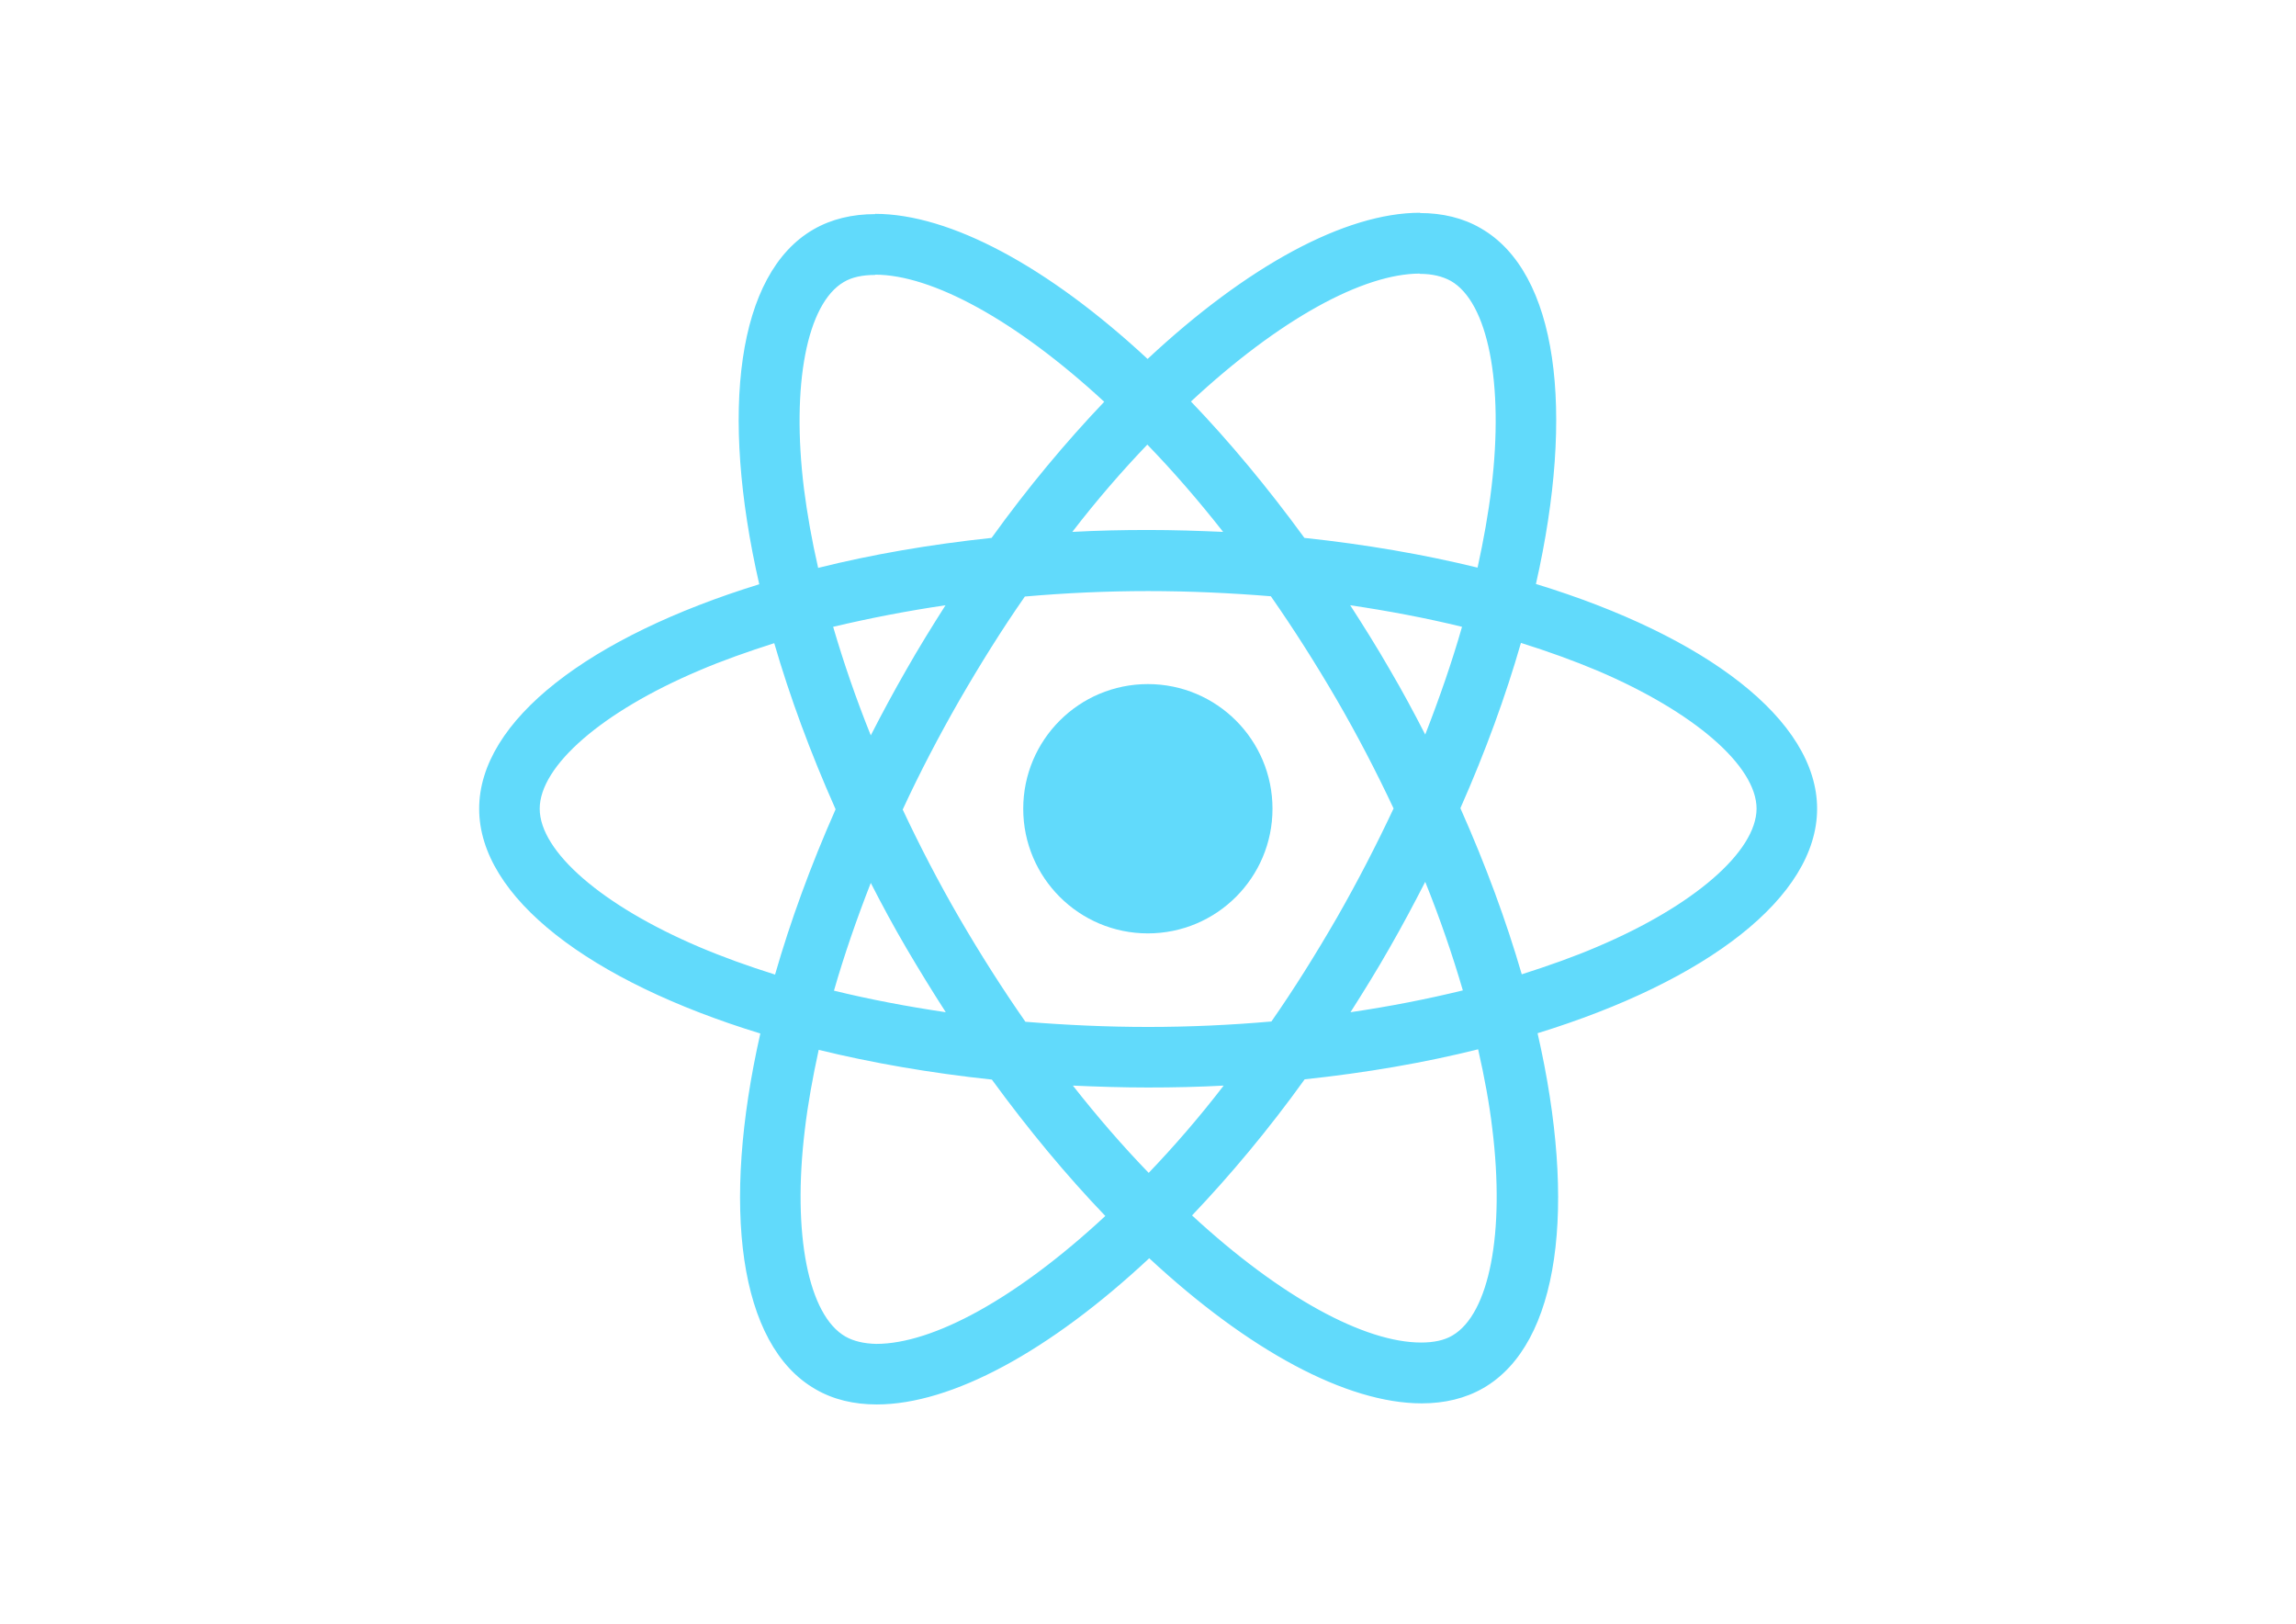
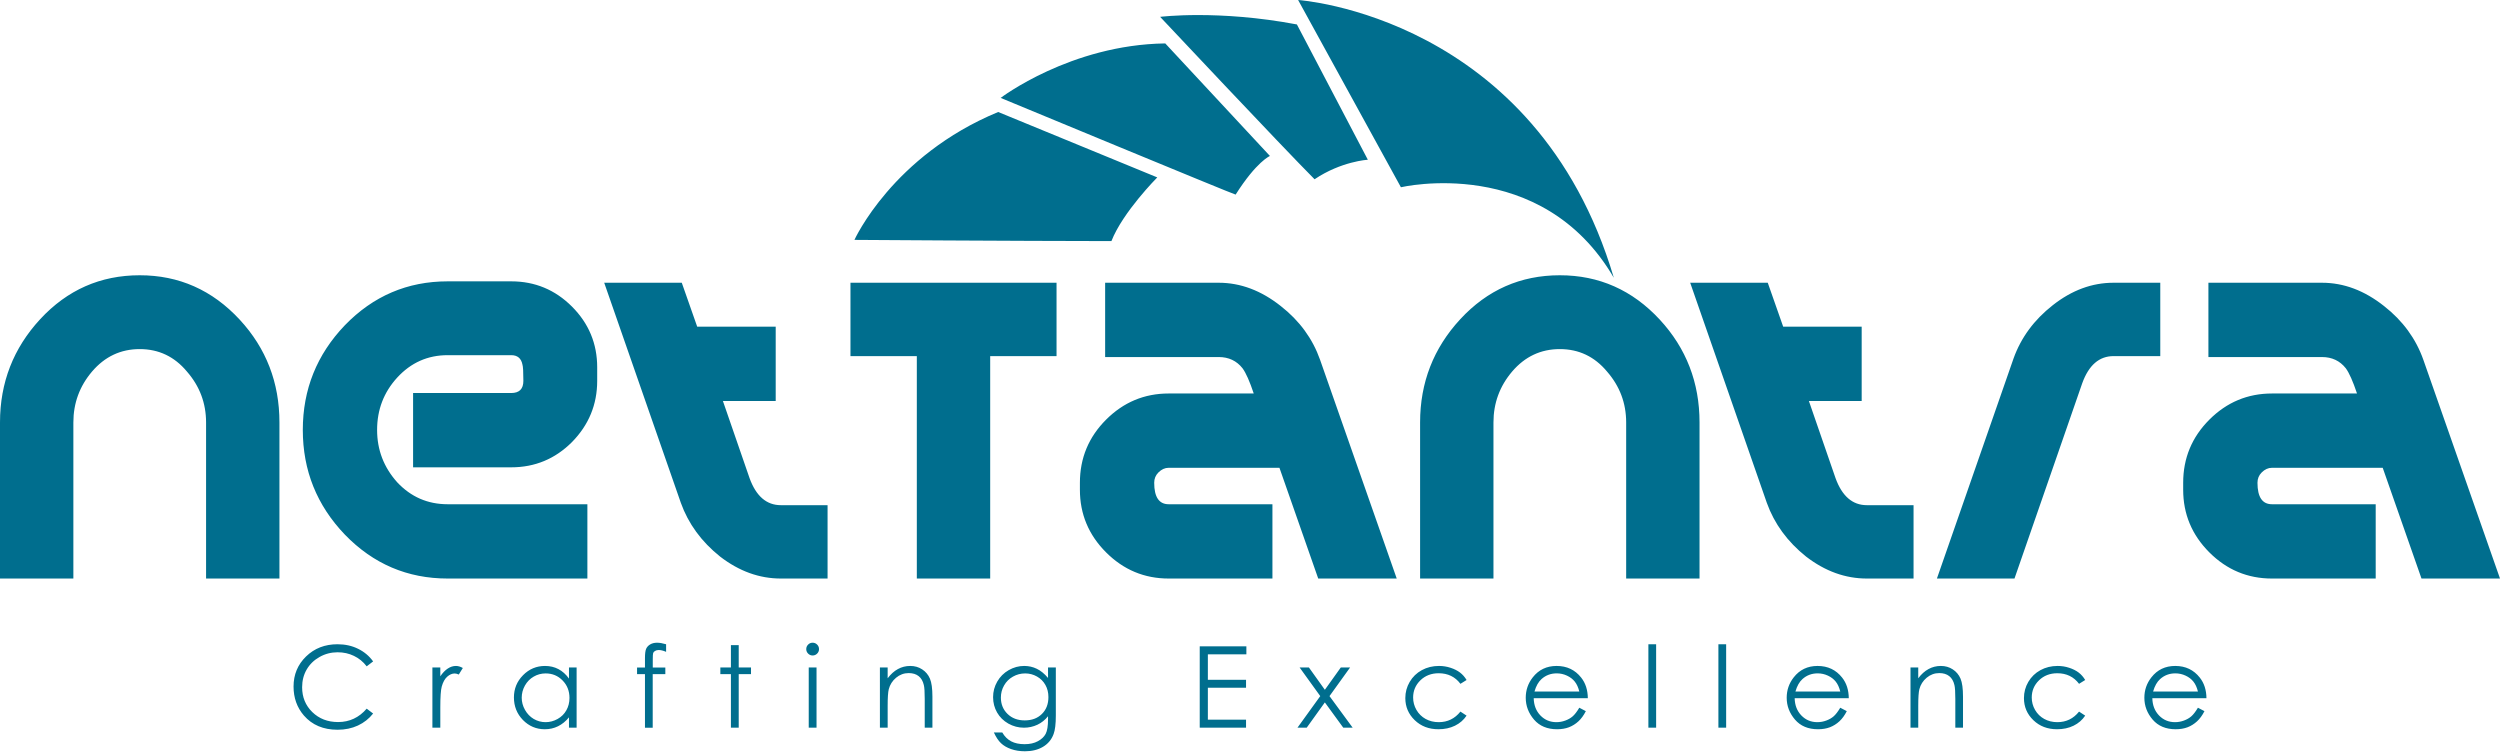
- <svg xmlns="http://www.w3.org/2000/svg" viewBox="0 0 841.9 595.3">
-   <g fill="#61DAFB">
-     <path d="M666.3 296.5c0-32.5-40.7-63.3-103.1-82.4 14.4-63.6 8-114.2-20.2-130.4-6.5-3.8-14.1-5.6-22.4-5.6v22.3c4.6 0 8.3.9 11.4 2.6 13.6 7.8 19.5 37.5 14.9 75.7-1.1 9.4-2.9 19.3-5.1 29.4-19.6-4.8-41-8.5-63.5-10.9-13.5-18.5-27.5-35.3-41.6-50 32.6-30.3 63.2-46.9 84-46.9V78c-27.5 0-63.5 19.6-99.9 53.6-36.4-33.8-72.4-53.2-99.9-53.2v22.3c20.7 0 51.4 16.5 84 46.6-14 14.7-28 31.4-41.3 49.9-22.6 2.4-44 6.1-63.6 11-2.3-10-4-19.7-5.2-29-4.7-38.2 1.1-67.9 14.6-75.8 3-1.8 6.9-2.6 11.5-2.6V78.5c-8.4 0-16 1.8-22.6 5.6-28.1 16.2-34.4 66.7-19.9 130.1-62.2 19.2-102.7 49.9-102.7 82.3 0 32.5 40.7 63.3 103.1 82.4-14.4 63.6-8 114.2 20.2 130.4 6.5 3.8 14.1 5.6 22.5 5.6 27.5 0 63.5-19.6 99.9-53.6 36.4 33.8 72.4 53.2 99.9 53.2 8.4 0 16-1.8 22.6-5.6 28.1-16.2 34.4-66.7 19.9-130.1 62-19.1 102.5-49.9 102.5-82.3zm-130.2-66.7c-3.7 12.9-8.3 26.2-13.5 39.5-4.1-8-8.4-16-13.1-24-4.6-8-9.5-15.8-14.4-23.4 14.2 2.1 27.9 4.7 41 7.9zm-45.8 106.5c-7.8 13.5-15.8 26.3-24.1 38.2-14.9 1.3-30 2-45.2 2-15.1 0-30.2-.7-45-1.9-8.3-11.9-16.4-24.6-24.2-38-7.6-13.1-14.5-26.4-20.8-39.8 6.2-13.4 13.2-26.8 20.7-39.9 7.8-13.5 15.8-26.3 24.1-38.2 14.9-1.3 30-2 45.2-2 15.1 0 30.2.7 45 1.9 8.3 11.9 16.4 24.6 24.2 38 7.6 13.1 14.5 26.4 20.8 39.8-6.3 13.4-13.2 26.8-20.7 39.9zm32.3-13c5.4 13.4 10 26.8 13.8 39.8-13.1 3.2-26.9 5.9-41.2 8 4.9-7.7 9.8-15.6 14.4-23.7 4.6-8 8.9-16.1 13-24.1zM421.2 430c-9.3-9.6-18.6-20.3-27.8-32 9 .4 18.2.7 27.5.7 9.4 0 18.7-.2 27.8-.7-9 11.7-18.3 22.4-27.5 32zm-74.4-58.9c-14.2-2.1-27.9-4.7-41-7.9 3.7-12.9 8.3-26.2 13.5-39.5 4.1 8 8.4 16 13.1 24 4.7 8 9.5 15.8 14.4 23.4zM420.7 163c9.3 9.6 18.6 20.3 27.8 32-9-.4-18.2-.7-27.5-.7-9.4 0-18.7.2-27.8.7 9-11.7 18.3-22.4 27.5-32zm-74 58.9c-4.9 7.7-9.8 15.6-14.4 23.7-4.6 8-8.9 16-13 24-5.4-13.4-10-26.8-13.8-39.8 13.1-3.1 26.9-5.8 41.2-7.9zm-90.5 125.2c-35.4-15.1-58.3-34.9-58.3-50.6 0-15.7 22.9-35.6 58.3-50.6 8.6-3.7 18-7 27.7-10.1 5.7 19.6 13.2 40 22.5 60.9-9.2 20.8-16.6 41.1-22.2 60.6-9.9-3.1-19.3-6.5-28-10.2zM310 490c-13.6-7.8-19.5-37.5-14.9-75.7 1.1-9.4 2.9-19.3 5.1-29.4 19.6 4.8 41 8.5 63.5 10.9 13.5 18.5 27.5 35.3 41.6 50-32.6 30.3-63.2 46.9-84 46.9-4.5-.1-8.3-1-11.3-2.7zm237.2-76.2c4.7 38.2-1.1 67.9-14.6 75.8-3 1.8-6.9 2.6-11.5 2.6-20.7 0-51.4-16.5-84-46.6 14-14.7 28-31.4 41.3-49.9 22.6-2.4 44-6.1 63.6-11 2.3 10.1 4.1 19.8 5.2 29.1zm38.5-66.7c-8.6 3.7-18 7-27.7 10.1-5.7-19.6-13.2-40-22.5-60.9 9.2-20.8 16.6-41.1 22.2-60.6 9.9 3.1 19.3 6.5 28.1 10.2 35.4 15.1 58.3 34.9 58.3 50.6-.1 15.7-23 35.6-58.4 50.6zM320.8 78.4z" />
-     <circle cx="420.9" cy="296.5" r="45.7" />
-     <path d="M520.5 78.1z" />
-   </g>
+ <svg xmlns="http://www.w3.org/2000/svg" id="svg2" height="240.406" width="800">
+   <defs id="defs4" />
+   <path id="path1415" style="font-style:normal;font-variant:normal;font-weight:normal;font-stretch:normal;font-size:24px;line-height:1.25;font-family:'Century Gothic';-inkscape-font-specification:'Century Gothic';text-align:center;letter-spacing:10px;word-spacing:0px;text-anchor:middle;fill:#006e8e;fill-opacity:1;stroke:none;stroke-width:1.383" d="m 703.338,226.471 2.089,1.098 q -1.027,2.019 -2.373,3.258 -1.346,1.239 -3.028,1.895 -1.682,0.637 -3.807,0.637 -4.71,0 -7.366,-3.081 -2.656,-3.099 -2.656,-6.994 0,-3.665 2.249,-6.534 2.851,-3.648 7.631,-3.648 4.922,0 7.862,3.736 2.089,2.638 2.125,6.587 h -17.317 q 0.071,3.364 2.142,5.524 2.072,2.143 5.117,2.143 1.47,0 2.851,-0.513 1.399,-0.513 2.373,-1.363 0.974,-0.85 2.107,-2.744 z m 0,-5.188 q -0.496,-1.983 -1.452,-3.169 -0.938,-1.186 -2.497,-1.912 -1.558,-0.726 -3.276,-0.726 -2.833,0 -4.869,1.824 -1.487,1.328 -2.249,3.984 z m -36.074,-3.683 -1.965,1.222 q -2.55,-3.382 -6.959,-3.382 -3.524,0 -5.861,2.266 -2.32,2.266 -2.32,5.507 0,2.107 1.062,3.966 1.08,1.859 2.939,2.886 1.877,1.027 4.196,1.027 4.25,0 6.941,-3.382 l 1.965,1.293 q -1.381,2.072 -3.718,3.223 -2.32,1.133 -5.294,1.133 -4.568,0 -7.578,-2.904 -3.01,-2.904 -3.01,-7.065 0,-2.798 1.399,-5.188 1.417,-2.408 3.878,-3.754 2.461,-1.346 5.507,-1.346 1.912,0 3.683,0.584 1.788,0.584 3.028,1.523 1.239,0.938 2.107,2.39 z M 611.359,213.598 h 2.479 v 3.453 q 1.487,-1.983 3.293,-2.957 1.806,-0.992 3.931,-0.992 2.16,0 3.825,1.098 1.682,1.098 2.479,2.957 0.797,1.859 0.797,5.79 v 9.916 h -2.461 v -9.19 q 0,-3.329 -0.283,-4.444 -0.443,-1.912 -1.664,-2.868 -1.222,-0.974 -3.187,-0.974 -2.249,0 -4.037,1.487 -1.771,1.487 -2.337,3.683 -0.354,1.434 -0.354,5.241 v 7.065 H 611.359 Z m -22.475,12.873 2.089,1.098 q -1.027,2.019 -2.373,3.258 -1.346,1.239 -3.028,1.895 -1.682,0.637 -3.807,0.637 -4.71,0 -7.366,-3.081 -2.656,-3.099 -2.656,-6.994 0,-3.665 2.249,-6.534 2.851,-3.648 7.631,-3.648 4.922,0 7.862,3.736 2.089,2.638 2.125,6.587 H 574.293 q 0.071,3.364 2.142,5.524 2.072,2.143 5.117,2.143 1.47,0 2.851,-0.513 1.399,-0.513 2.373,-1.363 0.974,-0.85 2.107,-2.744 z m 0,-5.188 q -0.496,-1.983 -1.452,-3.169 -0.938,-1.186 -2.497,-1.912 -1.558,-0.726 -3.276,-0.726 -2.833,0 -4.869,1.824 -1.487,1.328 -2.249,3.984 z m -38.996,-15.121 h 2.479 v 26.701 h -2.479 z m -22.405,0 h 2.479 v 26.701 h -2.479 z m -22.104,20.309 2.089,1.098 q -1.027,2.019 -2.373,3.258 -1.346,1.239 -3.028,1.895 -1.682,0.637 -3.807,0.637 -4.71,0 -7.366,-3.081 -2.656,-3.099 -2.656,-6.994 0,-3.665 2.249,-6.534 2.851,-3.648 7.631,-3.648 4.922,0 7.862,3.736 2.089,2.638 2.125,6.587 h -17.317 q 0.071,3.364 2.142,5.524 2.072,2.143 5.117,2.143 1.47,0 2.851,-0.513 1.399,-0.513 2.373,-1.363 0.974,-0.85 2.107,-2.744 z m 0,-5.188 q -0.496,-1.983 -1.452,-3.169 -0.938,-1.186 -2.497,-1.912 -1.558,-0.726 -3.276,-0.726 -2.833,0 -4.869,1.824 -1.487,1.328 -2.249,3.984 z m -36.074,-3.683 -1.965,1.222 q -2.55,-3.382 -6.959,-3.382 -3.524,0 -5.861,2.266 -2.32,2.266 -2.32,5.507 0,2.107 1.062,3.966 1.08,1.859 2.939,2.886 1.877,1.027 4.196,1.027 4.25,0 6.941,-3.382 l 1.965,1.293 q -1.381,2.072 -3.718,3.223 -2.32,1.133 -5.294,1.133 -4.568,0 -7.578,-2.904 -3.01,-2.904 -3.01,-7.065 0,-2.798 1.399,-5.188 1.417,-2.408 3.878,-3.754 2.461,-1.346 5.507,-1.346 1.912,0 3.683,0.584 1.788,0.584 3.028,1.523 1.239,0.938 2.107,2.39 z m -53.426,-4.002 h 2.975 l 5.099,7.136 5.099,-7.136 h 2.975 l -6.587,9.154 7.419,10.11 h -3.01 l -5.896,-8.092 -5.808,8.092 h -2.957 l 7.295,-10.11 z m -31.966,-6.782 h 14.927 v 2.567 h -12.324 v 8.145 h 12.217 v 2.55 h -12.217 v 10.217 h 12.217 v 2.567 h -14.82 z m -48.545,6.782 h 2.497 v 15.351 q 0,4.055 -0.708,5.932 -0.974,2.656 -3.382,4.09 -2.408,1.434 -5.79,1.434 -2.479,0 -4.462,-0.708 -1.965,-0.691 -3.205,-1.877 -1.239,-1.169 -2.284,-3.435 h 2.691 q 1.098,1.912 2.833,2.833 1.735,0.921 4.303,0.921 2.532,0 4.267,-0.956 1.753,-0.938 2.497,-2.373 0.744,-1.434 0.744,-4.621 v -0.992 q -1.399,1.771 -3.417,2.727 -2.019,0.938 -4.285,0.938 -2.656,0 -4.993,-1.31 -2.337,-1.328 -3.612,-3.559 -1.275,-2.231 -1.275,-4.905 0,-2.674 1.328,-4.976 1.328,-2.32 3.665,-3.665 2.355,-1.346 4.958,-1.346 2.16,0 4.019,0.903 1.877,0.885 3.612,2.939 z m -7.313,1.895 q -2.107,0 -3.913,1.027 -1.806,1.009 -2.833,2.815 -1.027,1.788 -1.027,3.878 0,3.169 2.125,5.241 2.125,2.072 5.507,2.072 3.417,0 5.489,-2.054 2.089,-2.054 2.089,-5.4 0,-2.178 -0.956,-3.878 -0.956,-1.718 -2.709,-2.709 -1.753,-0.992 -3.771,-0.992 z m -46.485,-1.895 h 2.479 v 3.453 q 1.487,-1.983 3.293,-2.957 1.806,-0.992 3.931,-0.992 2.16,0 3.825,1.098 1.682,1.098 2.479,2.957 0.797,1.859 0.797,5.79 v 9.916 h -2.461 v -9.19 q 0,-3.329 -0.283,-4.444 -0.443,-1.912 -1.664,-2.868 -1.222,-0.974 -3.187,-0.974 -2.249,0 -4.037,1.487 -1.771,1.487 -2.337,3.683 -0.354,1.434 -0.354,5.241 v 7.065 h -2.479 z m -21.537,-7.933 q 0.85,0 1.452,0.602 0.602,0.602 0.602,1.452 0,0.832 -0.602,1.434 -0.602,0.602 -1.452,0.602 -0.832,0 -1.434,-0.602 -0.602,-0.602 -0.602,-1.434 0,-0.85 0.602,-1.452 0.602,-0.602 1.434,-0.602 z m -1.239,7.933 h 2.497 v 19.265 h -2.497 z m -24.901,-7.153 h 2.497 v 7.153 h 3.931 v 2.125 h -3.931 v 17.14 h -2.497 v -17.14 h -3.382 v -2.125 h 3.382 z m -20.74,-0.283 v 2.426 q -1.363,-0.584 -2.337,-0.584 -0.726,0 -1.204,0.301 -0.478,0.283 -0.602,0.673 -0.124,0.372 -0.124,2.019 v 2.603 h 4.019 v 2.125 h -4.037 v 17.14 h -2.479 v -17.14 h -2.532 v -2.125 h 2.532 v -3.01 q 0,-2.072 0.372,-2.957 0.39,-0.885 1.293,-1.417 0.921,-0.549 2.213,-0.549 1.204,0 2.886,0.496 z m -28.637,7.437 v 19.265 h -2.443 v -3.311 q -1.558,1.895 -3.506,2.851 -1.93,0.956 -4.232,0.956 -4.09,0 -6.994,-2.957 -2.886,-2.975 -2.886,-7.224 0,-4.161 2.922,-7.118 2.922,-2.957 7.029,-2.957 2.373,0 4.285,1.009 1.93,1.009 3.382,3.028 v -3.541 z m -9.916,1.895 q -2.072,0 -3.825,1.027 -1.753,1.009 -2.798,2.851 -1.027,1.841 -1.027,3.895 0,2.036 1.045,3.895 1.045,1.859 2.798,2.904 1.771,1.027 3.789,1.027 2.036,0 3.86,-1.027 1.824,-1.027 2.798,-2.78 0.992,-1.753 0.992,-3.949 0,-3.346 -2.213,-5.595 -2.196,-2.249 -5.418,-2.249 z m -36.233,-1.895 h 2.532 v 2.815 q 1.133,-1.664 2.39,-2.479 1.257,-0.832 2.621,-0.832 1.027,0 2.196,0.655 l -1.293,2.089 q -0.779,-0.336 -1.31,-0.336 -1.239,0 -2.39,1.027 -1.151,1.009 -1.753,3.152 -0.46,1.647 -0.46,6.658 v 6.516 h -2.532 z m -18.97,-1.948 -2.054,1.576 q -1.7,-2.213 -4.09,-3.347 -2.373,-1.151 -5.223,-1.151 -3.116,0 -5.772,1.505 -2.656,1.487 -4.126,4.019 -1.452,2.514 -1.452,5.666 0,4.763 3.258,7.95 3.276,3.187 8.251,3.187 5.471,0 9.154,-4.285 l 2.054,1.558 q -1.948,2.479 -4.869,3.842 -2.904,1.346 -6.498,1.346 -6.835,0 -10.783,-4.551 -3.311,-3.842 -3.311,-9.278 0,-5.719 4.002,-9.615 4.019,-3.913 10.057,-3.913 3.648,0 6.587,1.452 2.939,1.434 4.816,4.037 z m 607.631,-61.957 q -1.794,0 -3.29,1.495 -1.346,1.346 -1.346,3.29 0,6.879 4.636,6.879 h 33.196 v 23.776 h -33.196 q -11.664,0 -20.037,-8.374 -8.374,-8.374 -8.374,-20.037 v -2.243 q 0,-11.813 8.374,-20.187 8.374,-8.374 20.037,-8.374 H 754.243 q -1.944,-5.832 -3.589,-8.075 -2.841,-3.589 -7.626,-3.589 H 706.692 V 90.478 h 36.336 q 10.467,0 19.888,7.477 8.972,7.028 12.561,17.196 L 800,185.132 h -25.122 l -12.411,-35.439 z m -82.393,35.439 21.682,-62.505 q 3.14,-8.673 10.019,-8.673 h 14.953 V 90.478 h -14.953 q -10.318,0 -19.439,7.178 -8.972,7.028 -12.561,17.047 l -24.523,70.43 z M 570.617,104.534 h 25.121 v 23.776 h -16.897 l 8.523,24.673 q 3.14,8.673 10.019,8.673 h 14.953 v 23.477 h -14.953 q -10.318,0 -19.439,-7.028 -8.972,-7.178 -12.561,-17.196 L 540.86,90.478 h 24.822 z M 499.14,88.085 q 18.841,0 32,14.206 12.71,13.757 12.71,32.897 v 49.944 H 520.374 v -49.944 q 0,-9.271 -6.131,-16.299 -5.981,-7.178 -15.103,-7.178 -9.121,0 -15.252,7.178 -5.981,7.028 -5.981,16.299 v 49.944 h -23.477 v -49.944 q 0,-19.14 12.86,-33.047 13.009,-14.056 31.85,-14.056 z m -125.159,61.608 q -1.794,0 -3.29,1.495 -1.346,1.346 -1.346,3.29 0,6.879 4.636,6.879 h 33.196 v 23.776 h -33.196 q -11.664,0 -20.037,-8.374 -8.374,-8.374 -8.374,-20.037 v -2.243 q 0,-11.813 8.374,-20.187 8.374,-8.374 20.037,-8.374 h 27.215 q -1.944,-5.832 -3.589,-8.075 -2.841,-3.589 -7.626,-3.589 H 353.645 V 90.478 h 36.336 q 10.467,0 19.888,7.477 8.972,7.028 12.561,17.196 l 24.523,69.982 h -25.122 L 409.421,149.693 Z M 272.15,90.478 h 65.944 v 23.477 H 316.86 v 71.178 h -23.477 v -71.178 h -21.234 z m -49.047,14.056 h 25.122 v 23.776 h -16.897 l 8.523,24.673 q 3.14,8.673 10.019,8.673 h 14.953 v 23.477 h -14.953 q -10.318,0 -19.439,-7.028 -8.972,-7.178 -12.561,-17.196 L 193.346,90.478 H 218.168 Z M 96.897,137.581 q 0,-19.439 13.458,-33.495 13.607,-14.056 32.897,-14.056 h 20.336 q 11.364,0 19.439,8.075 8.075,8.075 8.075,19.439 v 4.336 q 0,11.364 -8.075,19.589 -8.075,8.075 -19.439,8.075 H 132.187 v -23.776 h 31.402 q 3.888,0 3.888,-3.888 0,-4.336 -0.299,-5.234 -0.598,-2.991 -3.589,-2.991 h -20.336 q -9.57,0 -16.15,7.178 -6.43,7.028 -6.43,16.748 0,9.57 6.43,16.748 6.579,7.028 16.15,7.028 h 44.71 v 23.776 h -44.71 q -19.29,0 -32.897,-14.056 Q 96.897,157.02 96.897,137.581 Z M 44.71,88.085 q 18.841,0 32,14.206 12.71,13.757 12.71,32.897 v 49.944 H 65.944 v -49.944 q 0,-9.271 -6.131,-16.299 -5.981,-7.178 -15.103,-7.178 -9.121,0 -15.252,7.178 -5.981,7.028 -5.981,16.299 v 49.944 H 0 V 135.188 Q 0,116.048 12.86,102.141 25.869,88.085 44.71,88.085 Z m 228.711,-11.323 c 0,0 51.534,0.363 82.234,0.389 3.623,-9.276 14.674,-20.381 14.674,-20.381 L 319.421,35.84 c -33.857,13.991 -46,40.922 -46,40.922 z m 46.789,-45.432 c 0,0 75.095,31.121 75.192,30.94 6.726,-10.608 10.979,-12.359 10.979,-12.359 L 372.884,13.894 c -30.341,0.412 -52.674,17.436 -52.674,17.436 z m 51.032,-25.938 c 0,0 38.886,41.392 49.419,51.973 8.554,-5.757 17.046,-6.253 17.046,-6.253 L 415.007,7.823 C 389.726,3.051 371.242,5.392 371.242,5.392 Z M 415.397,0 448.292,59.92 c 0,0 45.011,-10.634 68.132,28.961 C 491.528,5.008 415.397,0 415.397,0 Z" />
</svg>
